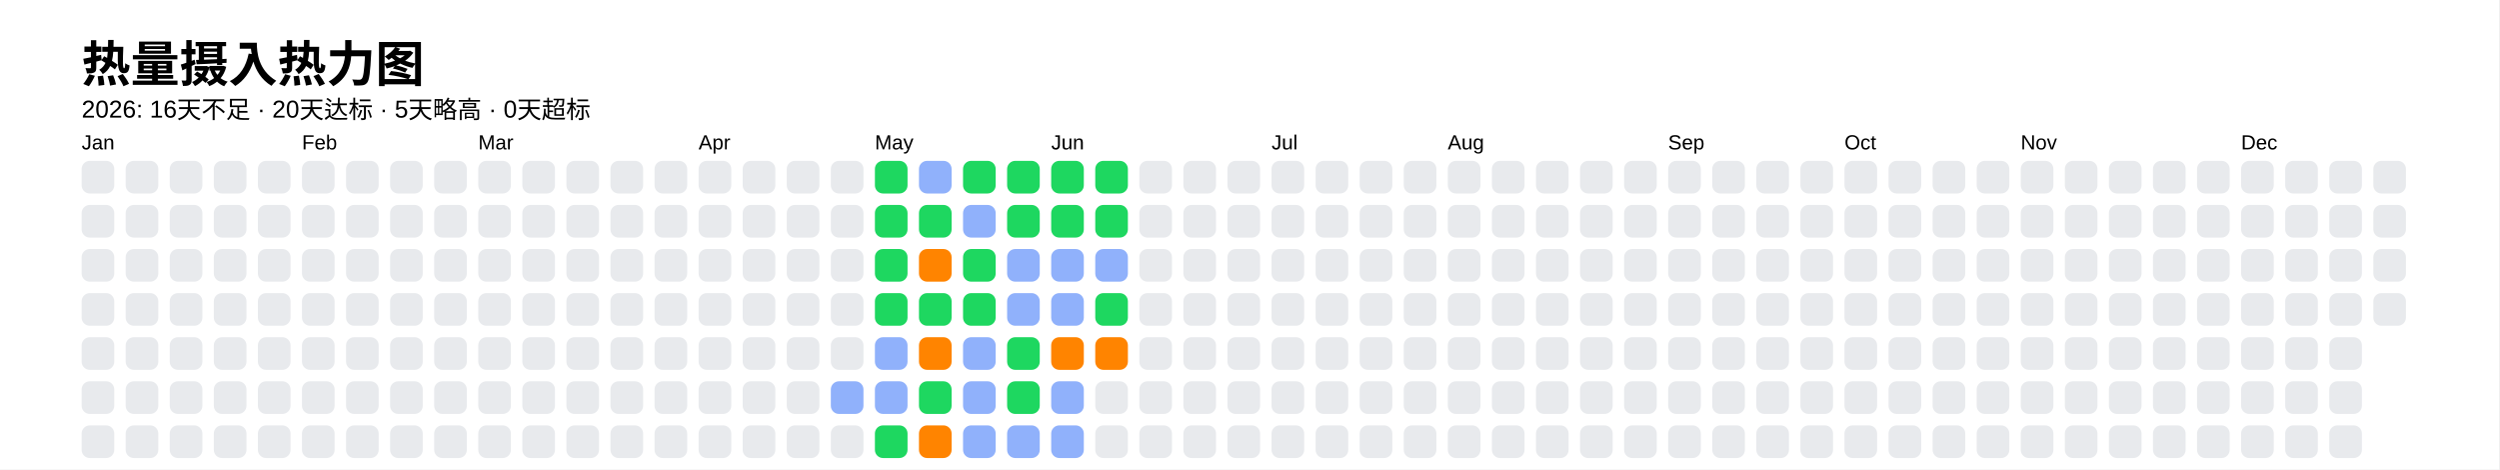
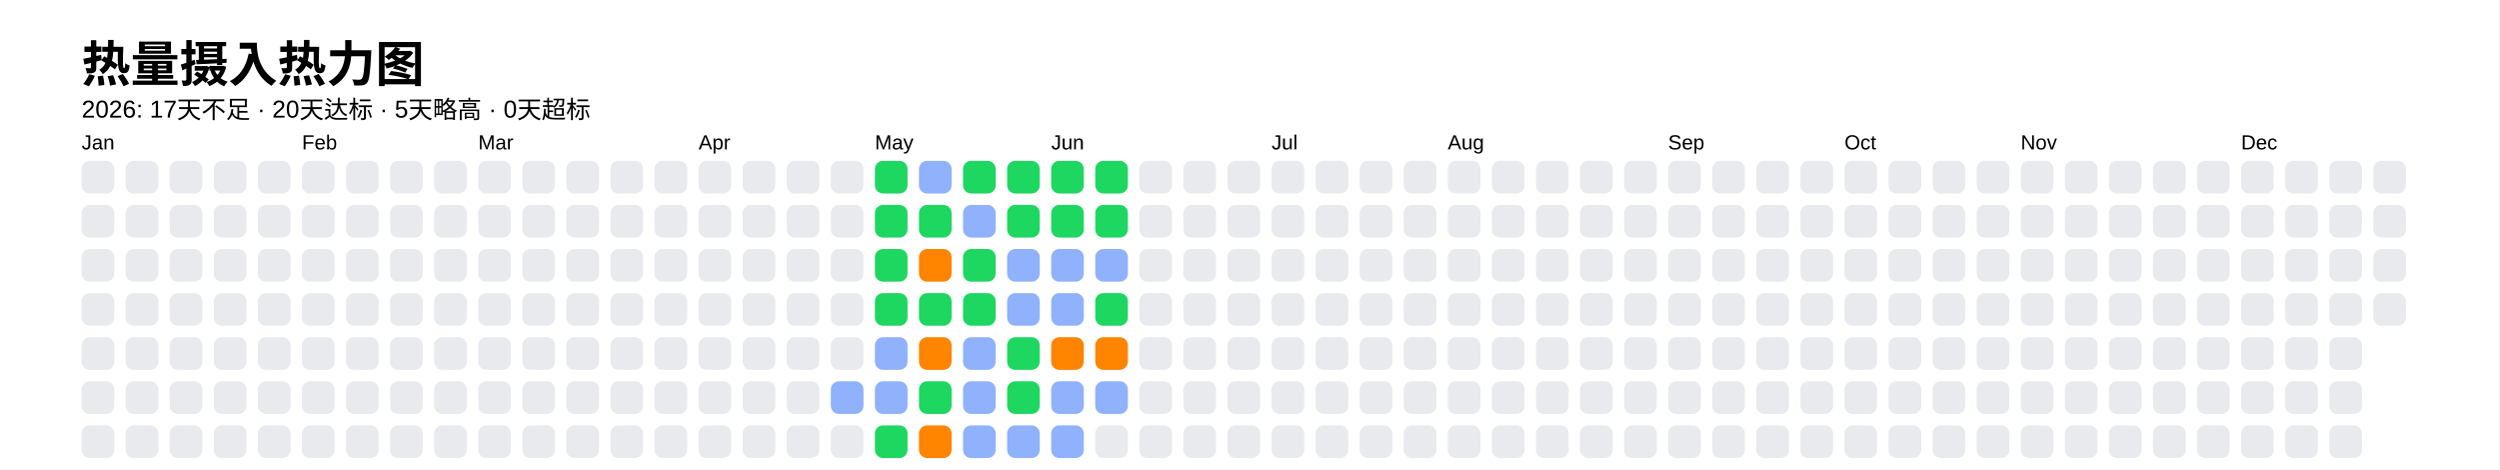
<svg xmlns="http://www.w3.org/2000/svg" style="background-color:white;" baseProfile="full" height="57.5mm" version="1.1" viewBox="0,0,306.2,57.5" width="306.2mm">
  <defs />
  <rect fill="#FFFFFF" height="57.5" width="306.2" x="0" y="0" />
  <text fill="#000000" style="font-size:6px; font-family:Arial; font-weight:bold;" x="10" y="10">热量摄入热力图</text>
-   <text fill="#000000" style="font-size:3px; font-family:Arial;" x="10" y="14.4">2026: 16天不足 · 20天达标 · 5天略高 · 0天超标</text>
+   <text fill="#000000" style="font-size:3px; font-family:Arial;" x="10" y="14.4">2026: 17天不足 · 20天达标 · 5天略高 · 0天超标</text>
  <text fill="#000000" style="font-size:2.5px; font-family:Arial" x="10" y="18.3">Jan</text>
  <rect fill="#E8EAED" height="4" rx="1" ry="1" width="4" x="10" y="19.7" />
  <rect fill="#E8EAED" height="4" rx="1" ry="1" width="4" x="10" y="25.1" />
  <rect fill="#E8EAED" height="4" rx="1" ry="1" width="4" x="10" y="30.5" />
  <rect fill="#E8EAED" height="4" rx="1" ry="1" width="4" x="10" y="35.9" />
  <rect fill="#E8EAED" height="4" rx="1" ry="1" width="4" x="10" y="41.3" />
  <rect fill="#E8EAED" height="4" rx="1" ry="1" width="4" x="10" y="46.7" />
  <rect fill="#E8EAED" height="4" rx="1" ry="1" width="4" x="10" y="52.1" />
  <rect fill="#E8EAED" height="4" rx="1" ry="1" width="4" x="15.4" y="19.7" />
  <rect fill="#E8EAED" height="4" rx="1" ry="1" width="4" x="15.4" y="25.1" />
  <rect fill="#E8EAED" height="4" rx="1" ry="1" width="4" x="15.4" y="30.5" />
  <rect fill="#E8EAED" height="4" rx="1" ry="1" width="4" x="15.4" y="35.9" />
  <rect fill="#E8EAED" height="4" rx="1" ry="1" width="4" x="15.4" y="41.3" />
  <rect fill="#E8EAED" height="4" rx="1" ry="1" width="4" x="15.4" y="46.7" />
  <rect fill="#E8EAED" height="4" rx="1" ry="1" width="4" x="15.4" y="52.1" />
  <rect fill="#E8EAED" height="4" rx="1" ry="1" width="4" x="20.8" y="19.7" />
  <rect fill="#E8EAED" height="4" rx="1" ry="1" width="4" x="20.8" y="25.1" />
  <rect fill="#E8EAED" height="4" rx="1" ry="1" width="4" x="20.8" y="30.5" />
  <rect fill="#E8EAED" height="4" rx="1" ry="1" width="4" x="20.8" y="35.9" />
  <rect fill="#E8EAED" height="4" rx="1" ry="1" width="4" x="20.8" y="41.3" />
  <rect fill="#E8EAED" height="4" rx="1" ry="1" width="4" x="20.8" y="46.7" />
  <rect fill="#E8EAED" height="4" rx="1" ry="1" width="4" x="20.8" y="52.1" />
  <rect fill="#E8EAED" height="4" rx="1" ry="1" width="4" x="26.2" y="19.7" />
  <rect fill="#E8EAED" height="4" rx="1" ry="1" width="4" x="26.2" y="25.1" />
  <rect fill="#E8EAED" height="4" rx="1" ry="1" width="4" x="26.2" y="30.5" />
  <rect fill="#E8EAED" height="4" rx="1" ry="1" width="4" x="26.2" y="35.9" />
  <rect fill="#E8EAED" height="4" rx="1" ry="1" width="4" x="26.2" y="41.3" />
  <rect fill="#E8EAED" height="4" rx="1" ry="1" width="4" x="26.2" y="46.7" />
  <rect fill="#E8EAED" height="4" rx="1" ry="1" width="4" x="26.2" y="52.1" />
  <rect fill="#E8EAED" height="4" rx="1" ry="1" width="4" x="31.6" y="19.7" />
  <rect fill="#E8EAED" height="4" rx="1" ry="1" width="4" x="31.6" y="25.1" />
  <rect fill="#E8EAED" height="4" rx="1" ry="1" width="4" x="31.6" y="30.5" />
  <rect fill="#E8EAED" height="4" rx="1" ry="1" width="4" x="31.6" y="35.9" />
  <rect fill="#E8EAED" height="4" rx="1" ry="1" width="4" x="31.6" y="41.3" />
  <rect fill="#E8EAED" height="4" rx="1" ry="1" width="4" x="31.6" y="46.7" />
  <rect fill="#E8EAED" height="4" rx="1" ry="1" width="4" x="31.6" y="52.1" />
  <text fill="#000000" style="font-size:2.5px; font-family:Arial" x="37.0" y="18.3">Feb</text>
  <rect fill="#E8EAED" height="4" rx="1" ry="1" width="4" x="37.0" y="19.7" />
  <rect fill="#E8EAED" height="4" rx="1" ry="1" width="4" x="37.0" y="25.1" />
  <rect fill="#E8EAED" height="4" rx="1" ry="1" width="4" x="37.0" y="30.5" />
  <rect fill="#E8EAED" height="4" rx="1" ry="1" width="4" x="37.0" y="35.9" />
  <rect fill="#E8EAED" height="4" rx="1" ry="1" width="4" x="37.0" y="41.3" />
  <rect fill="#E8EAED" height="4" rx="1" ry="1" width="4" x="37.0" y="46.7" />
  <rect fill="#E8EAED" height="4" rx="1" ry="1" width="4" x="37.0" y="52.1" />
  <rect fill="#E8EAED" height="4" rx="1" ry="1" width="4" x="42.4" y="19.7" />
  <rect fill="#E8EAED" height="4" rx="1" ry="1" width="4" x="42.4" y="25.1" />
  <rect fill="#E8EAED" height="4" rx="1" ry="1" width="4" x="42.4" y="30.5" />
  <rect fill="#E8EAED" height="4" rx="1" ry="1" width="4" x="42.4" y="35.9" />
  <rect fill="#E8EAED" height="4" rx="1" ry="1" width="4" x="42.4" y="41.3" />
  <rect fill="#E8EAED" height="4" rx="1" ry="1" width="4" x="42.4" y="46.7" />
  <rect fill="#E8EAED" height="4" rx="1" ry="1" width="4" x="42.4" y="52.1" />
  <rect fill="#E8EAED" height="4" rx="1" ry="1" width="4" x="47.8" y="19.7" />
  <rect fill="#E8EAED" height="4" rx="1" ry="1" width="4" x="47.8" y="25.1" />
  <rect fill="#E8EAED" height="4" rx="1" ry="1" width="4" x="47.8" y="30.5" />
  <rect fill="#E8EAED" height="4" rx="1" ry="1" width="4" x="47.8" y="35.9" />
  <rect fill="#E8EAED" height="4" rx="1" ry="1" width="4" x="47.8" y="41.3" />
  <rect fill="#E8EAED" height="4" rx="1" ry="1" width="4" x="47.8" y="46.7" />
  <rect fill="#E8EAED" height="4" rx="1" ry="1" width="4" x="47.8" y="52.1" />
  <rect fill="#E8EAED" height="4" rx="1" ry="1" width="4" x="53.2" y="19.7" />
  <rect fill="#E8EAED" height="4" rx="1" ry="1" width="4" x="53.2" y="25.1" />
  <rect fill="#E8EAED" height="4" rx="1" ry="1" width="4" x="53.2" y="30.5" />
  <rect fill="#E8EAED" height="4" rx="1" ry="1" width="4" x="53.2" y="35.9" />
  <rect fill="#E8EAED" height="4" rx="1" ry="1" width="4" x="53.2" y="41.3" />
  <rect fill="#E8EAED" height="4" rx="1" ry="1" width="4" x="53.2" y="46.7" />
  <rect fill="#E8EAED" height="4" rx="1" ry="1" width="4" x="53.2" y="52.1" />
  <text fill="#000000" style="font-size:2.5px; font-family:Arial" x="58.6" y="18.3">Mar</text>
  <rect fill="#E8EAED" height="4" rx="1" ry="1" width="4" x="58.6" y="19.7" />
  <rect fill="#E8EAED" height="4" rx="1" ry="1" width="4" x="58.6" y="25.1" />
  <rect fill="#E8EAED" height="4" rx="1" ry="1" width="4" x="58.6" y="30.5" />
  <rect fill="#E8EAED" height="4" rx="1" ry="1" width="4" x="58.6" y="35.9" />
  <rect fill="#E8EAED" height="4" rx="1" ry="1" width="4" x="58.6" y="41.3" />
  <rect fill="#E8EAED" height="4" rx="1" ry="1" width="4" x="58.6" y="46.7" />
  <rect fill="#E8EAED" height="4" rx="1" ry="1" width="4" x="58.6" y="52.1" />
  <rect fill="#E8EAED" height="4" rx="1" ry="1" width="4" x="64" y="19.7" />
  <rect fill="#E8EAED" height="4" rx="1" ry="1" width="4" x="64" y="25.1" />
  <rect fill="#E8EAED" height="4" rx="1" ry="1" width="4" x="64" y="30.5" />
  <rect fill="#E8EAED" height="4" rx="1" ry="1" width="4" x="64" y="35.9" />
  <rect fill="#E8EAED" height="4" rx="1" ry="1" width="4" x="64" y="41.3" />
  <rect fill="#E8EAED" height="4" rx="1" ry="1" width="4" x="64" y="46.7" />
  <rect fill="#E8EAED" height="4" rx="1" ry="1" width="4" x="64" y="52.1" />
  <rect fill="#E8EAED" height="4" rx="1" ry="1" width="4" x="69.4" y="19.7" />
  <rect fill="#E8EAED" height="4" rx="1" ry="1" width="4" x="69.4" y="25.1" />
  <rect fill="#E8EAED" height="4" rx="1" ry="1" width="4" x="69.4" y="30.5" />
  <rect fill="#E8EAED" height="4" rx="1" ry="1" width="4" x="69.4" y="35.9" />
  <rect fill="#E8EAED" height="4" rx="1" ry="1" width="4" x="69.4" y="41.3" />
  <rect fill="#E8EAED" height="4" rx="1" ry="1" width="4" x="69.4" y="46.7" />
  <rect fill="#E8EAED" height="4" rx="1" ry="1" width="4" x="69.4" y="52.1" />
  <rect fill="#E8EAED" height="4" rx="1" ry="1" width="4" x="74.8" y="19.7" />
  <rect fill="#E8EAED" height="4" rx="1" ry="1" width="4" x="74.8" y="25.1" />
  <rect fill="#E8EAED" height="4" rx="1" ry="1" width="4" x="74.8" y="30.5" />
  <rect fill="#E8EAED" height="4" rx="1" ry="1" width="4" x="74.8" y="35.9" />
  <rect fill="#E8EAED" height="4" rx="1" ry="1" width="4" x="74.8" y="41.3" />
  <rect fill="#E8EAED" height="4" rx="1" ry="1" width="4" x="74.8" y="46.7" />
  <rect fill="#E8EAED" height="4" rx="1" ry="1" width="4" x="74.8" y="52.1" />
  <rect fill="#E8EAED" height="4" rx="1" ry="1" width="4" x="80.2" y="19.7" />
  <rect fill="#E8EAED" height="4" rx="1" ry="1" width="4" x="80.2" y="25.1" />
  <rect fill="#E8EAED" height="4" rx="1" ry="1" width="4" x="80.2" y="30.5" />
  <rect fill="#E8EAED" height="4" rx="1" ry="1" width="4" x="80.2" y="35.9" />
  <rect fill="#E8EAED" height="4" rx="1" ry="1" width="4" x="80.2" y="41.3" />
  <rect fill="#E8EAED" height="4" rx="1" ry="1" width="4" x="80.2" y="46.7" />
  <rect fill="#E8EAED" height="4" rx="1" ry="1" width="4" x="80.2" y="52.1" />
  <text fill="#000000" style="font-size:2.5px; font-family:Arial" x="85.6" y="18.3">Apr</text>
  <rect fill="#E8EAED" height="4" rx="1" ry="1" width="4" x="85.6" y="19.7" />
  <rect fill="#E8EAED" height="4" rx="1" ry="1" width="4" x="85.6" y="25.1" />
  <rect fill="#E8EAED" height="4" rx="1" ry="1" width="4" x="85.6" y="30.5" />
  <rect fill="#E8EAED" height="4" rx="1" ry="1" width="4" x="85.6" y="35.9" />
  <rect fill="#E8EAED" height="4" rx="1" ry="1" width="4" x="85.6" y="41.3" />
  <rect fill="#E8EAED" height="4" rx="1" ry="1" width="4" x="85.6" y="46.7" />
  <rect fill="#E8EAED" height="4" rx="1" ry="1" width="4" x="85.6" y="52.1" />
  <rect fill="#E8EAED" height="4" rx="1" ry="1" width="4" x="91" y="19.7" />
  <rect fill="#E8EAED" height="4" rx="1" ry="1" width="4" x="91" y="25.1" />
  <rect fill="#E8EAED" height="4" rx="1" ry="1" width="4" x="91" y="30.5" />
  <rect fill="#E8EAED" height="4" rx="1" ry="1" width="4" x="91" y="35.9" />
  <rect fill="#E8EAED" height="4" rx="1" ry="1" width="4" x="91" y="41.3" />
  <rect fill="#E8EAED" height="4" rx="1" ry="1" width="4" x="91" y="46.7" />
  <rect fill="#E8EAED" height="4" rx="1" ry="1" width="4" x="91" y="52.1" />
  <rect fill="#E8EAED" height="4" rx="1" ry="1" width="4" x="96.4" y="19.7" />
  <rect fill="#E8EAED" height="4" rx="1" ry="1" width="4" x="96.4" y="25.1" />
  <rect fill="#E8EAED" height="4" rx="1" ry="1" width="4" x="96.4" y="30.5" />
  <rect fill="#E8EAED" height="4" rx="1" ry="1" width="4" x="96.4" y="35.9" />
  <rect fill="#E8EAED" height="4" rx="1" ry="1" width="4" x="96.4" y="41.3" />
  <rect fill="#E8EAED" height="4" rx="1" ry="1" width="4" x="96.4" y="46.7" />
  <rect fill="#E8EAED" height="4" rx="1" ry="1" width="4" x="96.4" y="52.1" />
  <rect fill="#E8EAED" height="4" rx="1" ry="1" width="4" x="101.8" y="19.7" />
  <rect fill="#E8EAED" height="4" rx="1" ry="1" width="4" x="101.8" y="25.1" />
  <rect fill="#E8EAED" height="4" rx="1" ry="1" width="4" x="101.8" y="30.5" />
  <rect fill="#E8EAED" height="4" rx="1" ry="1" width="4" x="101.8" y="35.9" />
  <rect fill="#E8EAED" height="4" rx="1" ry="1" width="4" x="101.8" y="41.3" />
  <rect fill="#90b1fb" height="4" rx="1" ry="1" width="4" x="101.8" y="46.7" />
  <rect fill="#E8EAED" height="4" rx="1" ry="1" width="4" x="101.8" y="52.1" />
  <text fill="#000000" style="font-size:2.5px; font-family:Arial" x="107.2" y="18.3">May</text>
  <rect fill="#1ed760" height="4" rx="1" ry="1" width="4" x="107.2" y="19.7" />
  <rect fill="#1ed760" height="4" rx="1" ry="1" width="4" x="107.2" y="25.1" />
  <rect fill="#1ed760" height="4" rx="1" ry="1" width="4" x="107.2" y="30.5" />
  <rect fill="#1ed760" height="4" rx="1" ry="1" width="4" x="107.2" y="35.9" />
  <rect fill="#90b1fb" height="4" rx="1" ry="1" width="4" x="107.2" y="41.3" />
  <rect fill="#90b1fb" height="4" rx="1" ry="1" width="4" x="107.2" y="46.7" />
  <rect fill="#1ed760" height="4" rx="1" ry="1" width="4" x="107.2" y="52.1" />
  <rect fill="#90b1fb" height="4" rx="1" ry="1" width="4" x="112.6" y="19.7" />
  <rect fill="#1ed760" height="4" rx="1" ry="1" width="4" x="112.6" y="25.1" />
  <rect fill="#ff8400" height="4" rx="1" ry="1" width="4" x="112.6" y="30.5" />
  <rect fill="#1ed760" height="4" rx="1" ry="1" width="4" x="112.6" y="35.9" />
  <rect fill="#ff8400" height="4" rx="1" ry="1" width="4" x="112.6" y="41.3" />
  <rect fill="#1ed760" height="4" rx="1" ry="1" width="4" x="112.6" y="46.7" />
  <rect fill="#ff8400" height="4" rx="1" ry="1" width="4" x="112.6" y="52.1" />
  <rect fill="#1ed760" height="4" rx="1" ry="1" width="4" x="118" y="19.7" />
  <rect fill="#90b1fb" height="4" rx="1" ry="1" width="4" x="118" y="25.1" />
  <rect fill="#1ed760" height="4" rx="1" ry="1" width="4" x="118" y="30.5" />
  <rect fill="#1ed760" height="4" rx="1" ry="1" width="4" x="118" y="35.9" />
  <rect fill="#90b1fb" height="4" rx="1" ry="1" width="4" x="118" y="41.3" />
  <rect fill="#90b1fb" height="4" rx="1" ry="1" width="4" x="118" y="46.7" />
  <rect fill="#90b1fb" height="4" rx="1" ry="1" width="4" x="118" y="52.1" />
  <rect fill="#1ed760" height="4" rx="1" ry="1" width="4" x="123.4" y="19.7" />
  <rect fill="#1ed760" height="4" rx="1" ry="1" width="4" x="123.4" y="25.1" />
  <rect fill="#90b1fb" height="4" rx="1" ry="1" width="4" x="123.4" y="30.5" />
  <rect fill="#90b1fb" height="4" rx="1" ry="1" width="4" x="123.4" y="35.9" />
  <rect fill="#1ed760" height="4" rx="1" ry="1" width="4" x="123.4" y="41.3" />
  <rect fill="#1ed760" height="4" rx="1" ry="1" width="4" x="123.4" y="46.7" />
  <rect fill="#90b1fb" height="4" rx="1" ry="1" width="4" x="123.4" y="52.1" />
  <text fill="#000000" style="font-size:2.5px; font-family:Arial" x="128.8" y="18.3">Jun</text>
  <rect fill="#1ed760" height="4" rx="1" ry="1" width="4" x="128.8" y="19.7" />
  <rect fill="#1ed760" height="4" rx="1" ry="1" width="4" x="128.8" y="25.1" />
  <rect fill="#90b1fb" height="4" rx="1" ry="1" width="4" x="128.8" y="30.5" />
  <rect fill="#90b1fb" height="4" rx="1" ry="1" width="4" x="128.8" y="35.9" />
  <rect fill="#ff8400" height="4" rx="1" ry="1" width="4" x="128.8" y="41.3" />
  <rect fill="#90b1fb" height="4" rx="1" ry="1" width="4" x="128.8" y="46.7" />
  <rect fill="#90b1fb" height="4" rx="1" ry="1" width="4" x="128.8" y="52.1" />
  <rect fill="#1ed760" height="4" rx="1" ry="1" width="4" x="134.2" y="19.7" />
  <rect fill="#1ed760" height="4" rx="1" ry="1" width="4" x="134.2" y="25.1" />
  <rect fill="#90b1fb" height="4" rx="1" ry="1" width="4" x="134.2" y="30.5" />
  <rect fill="#1ed760" height="4" rx="1" ry="1" width="4" x="134.2" y="35.9" />
  <rect fill="#ff8400" height="4" rx="1" ry="1" width="4" x="134.2" y="41.3" />
-   <rect fill="#E8EAED" height="4" rx="1" ry="1" width="4" x="134.2" y="46.7" />
+   <rect fill="#90b1fb" height="4" rx="1" ry="1" width="4" x="134.2" y="46.7" />
  <rect fill="#E8EAED" height="4" rx="1" ry="1" width="4" x="134.2" y="52.1" />
  <rect fill="#E8EAED" height="4" rx="1" ry="1" width="4" x="139.6" y="19.7" />
  <rect fill="#E8EAED" height="4" rx="1" ry="1" width="4" x="139.6" y="25.1" />
  <rect fill="#E8EAED" height="4" rx="1" ry="1" width="4" x="139.6" y="30.5" />
  <rect fill="#E8EAED" height="4" rx="1" ry="1" width="4" x="139.6" y="35.9" />
  <rect fill="#E8EAED" height="4" rx="1" ry="1" width="4" x="139.6" y="41.3" />
  <rect fill="#E8EAED" height="4" rx="1" ry="1" width="4" x="139.6" y="46.7" />
  <rect fill="#E8EAED" height="4" rx="1" ry="1" width="4" x="139.6" y="52.1" />
  <rect fill="#E8EAED" height="4" rx="1" ry="1" width="4" x="145" y="19.7" />
  <rect fill="#E8EAED" height="4" rx="1" ry="1" width="4" x="145" y="25.1" />
  <rect fill="#E8EAED" height="4" rx="1" ry="1" width="4" x="145" y="30.5" />
  <rect fill="#E8EAED" height="4" rx="1" ry="1" width="4" x="145" y="35.9" />
  <rect fill="#E8EAED" height="4" rx="1" ry="1" width="4" x="145" y="41.3" />
  <rect fill="#E8EAED" height="4" rx="1" ry="1" width="4" x="145" y="46.7" />
  <rect fill="#E8EAED" height="4" rx="1" ry="1" width="4" x="145" y="52.1" />
  <rect fill="#E8EAED" height="4" rx="1" ry="1" width="4" x="150.4" y="19.7" />
  <rect fill="#E8EAED" height="4" rx="1" ry="1" width="4" x="150.4" y="25.1" />
  <rect fill="#E8EAED" height="4" rx="1" ry="1" width="4" x="150.4" y="30.5" />
  <rect fill="#E8EAED" height="4" rx="1" ry="1" width="4" x="150.4" y="35.9" />
  <rect fill="#E8EAED" height="4" rx="1" ry="1" width="4" x="150.4" y="41.3" />
  <rect fill="#E8EAED" height="4" rx="1" ry="1" width="4" x="150.4" y="46.7" />
  <rect fill="#E8EAED" height="4" rx="1" ry="1" width="4" x="150.4" y="52.1" />
  <text fill="#000000" style="font-size:2.5px; font-family:Arial" x="155.8" y="18.3">Jul</text>
  <rect fill="#E8EAED" height="4" rx="1" ry="1" width="4" x="155.8" y="19.7" />
  <rect fill="#E8EAED" height="4" rx="1" ry="1" width="4" x="155.8" y="25.1" />
  <rect fill="#E8EAED" height="4" rx="1" ry="1" width="4" x="155.8" y="30.5" />
  <rect fill="#E8EAED" height="4" rx="1" ry="1" width="4" x="155.8" y="35.9" />
  <rect fill="#E8EAED" height="4" rx="1" ry="1" width="4" x="155.8" y="41.3" />
  <rect fill="#E8EAED" height="4" rx="1" ry="1" width="4" x="155.8" y="46.7" />
  <rect fill="#E8EAED" height="4" rx="1" ry="1" width="4" x="155.8" y="52.1" />
  <rect fill="#E8EAED" height="4" rx="1" ry="1" width="4" x="161.2" y="19.7" />
  <rect fill="#E8EAED" height="4" rx="1" ry="1" width="4" x="161.2" y="25.1" />
  <rect fill="#E8EAED" height="4" rx="1" ry="1" width="4" x="161.2" y="30.5" />
  <rect fill="#E8EAED" height="4" rx="1" ry="1" width="4" x="161.2" y="35.9" />
  <rect fill="#E8EAED" height="4" rx="1" ry="1" width="4" x="161.2" y="41.3" />
  <rect fill="#E8EAED" height="4" rx="1" ry="1" width="4" x="161.2" y="46.7" />
  <rect fill="#E8EAED" height="4" rx="1" ry="1" width="4" x="161.2" y="52.1" />
  <rect fill="#E8EAED" height="4" rx="1" ry="1" width="4" x="166.6" y="19.7" />
  <rect fill="#E8EAED" height="4" rx="1" ry="1" width="4" x="166.6" y="25.1" />
  <rect fill="#E8EAED" height="4" rx="1" ry="1" width="4" x="166.6" y="30.5" />
  <rect fill="#E8EAED" height="4" rx="1" ry="1" width="4" x="166.6" y="35.9" />
  <rect fill="#E8EAED" height="4" rx="1" ry="1" width="4" x="166.6" y="41.3" />
  <rect fill="#E8EAED" height="4" rx="1" ry="1" width="4" x="166.6" y="46.7" />
  <rect fill="#E8EAED" height="4" rx="1" ry="1" width="4" x="166.6" y="52.1" />
  <rect fill="#E8EAED" height="4" rx="1" ry="1" width="4" x="172" y="19.7" />
  <rect fill="#E8EAED" height="4" rx="1" ry="1" width="4" x="172" y="25.1" />
  <rect fill="#E8EAED" height="4" rx="1" ry="1" width="4" x="172" y="30.5" />
  <rect fill="#E8EAED" height="4" rx="1" ry="1" width="4" x="172" y="35.9" />
  <rect fill="#E8EAED" height="4" rx="1" ry="1" width="4" x="172" y="41.3" />
  <rect fill="#E8EAED" height="4" rx="1" ry="1" width="4" x="172" y="46.7" />
  <rect fill="#E8EAED" height="4" rx="1" ry="1" width="4" x="172" y="52.1" />
  <text fill="#000000" style="font-size:2.5px; font-family:Arial" x="177.4" y="18.3">Aug</text>
  <rect fill="#E8EAED" height="4" rx="1" ry="1" width="4" x="177.4" y="19.7" />
  <rect fill="#E8EAED" height="4" rx="1" ry="1" width="4" x="177.4" y="25.1" />
  <rect fill="#E8EAED" height="4" rx="1" ry="1" width="4" x="177.4" y="30.5" />
  <rect fill="#E8EAED" height="4" rx="1" ry="1" width="4" x="177.4" y="35.9" />
  <rect fill="#E8EAED" height="4" rx="1" ry="1" width="4" x="177.4" y="41.3" />
  <rect fill="#E8EAED" height="4" rx="1" ry="1" width="4" x="177.4" y="46.7" />
  <rect fill="#E8EAED" height="4" rx="1" ry="1" width="4" x="177.4" y="52.1" />
  <rect fill="#E8EAED" height="4" rx="1" ry="1" width="4" x="182.8" y="19.7" />
  <rect fill="#E8EAED" height="4" rx="1" ry="1" width="4" x="182.8" y="25.1" />
  <rect fill="#E8EAED" height="4" rx="1" ry="1" width="4" x="182.8" y="30.5" />
  <rect fill="#E8EAED" height="4" rx="1" ry="1" width="4" x="182.8" y="35.9" />
  <rect fill="#E8EAED" height="4" rx="1" ry="1" width="4" x="182.8" y="41.3" />
  <rect fill="#E8EAED" height="4" rx="1" ry="1" width="4" x="182.8" y="46.7" />
  <rect fill="#E8EAED" height="4" rx="1" ry="1" width="4" x="182.8" y="52.1" />
  <rect fill="#E8EAED" height="4" rx="1" ry="1" width="4" x="188.2" y="19.7" />
  <rect fill="#E8EAED" height="4" rx="1" ry="1" width="4" x="188.2" y="25.1" />
  <rect fill="#E8EAED" height="4" rx="1" ry="1" width="4" x="188.2" y="30.5" />
  <rect fill="#E8EAED" height="4" rx="1" ry="1" width="4" x="188.2" y="35.9" />
  <rect fill="#E8EAED" height="4" rx="1" ry="1" width="4" x="188.2" y="41.3" />
  <rect fill="#E8EAED" height="4" rx="1" ry="1" width="4" x="188.2" y="46.7" />
  <rect fill="#E8EAED" height="4" rx="1" ry="1" width="4" x="188.2" y="52.1" />
  <rect fill="#E8EAED" height="4" rx="1" ry="1" width="4" x="193.6" y="19.7" />
  <rect fill="#E8EAED" height="4" rx="1" ry="1" width="4" x="193.6" y="25.1" />
  <rect fill="#E8EAED" height="4" rx="1" ry="1" width="4" x="193.6" y="30.5" />
  <rect fill="#E8EAED" height="4" rx="1" ry="1" width="4" x="193.6" y="35.9" />
  <rect fill="#E8EAED" height="4" rx="1" ry="1" width="4" x="193.6" y="41.3" />
  <rect fill="#E8EAED" height="4" rx="1" ry="1" width="4" x="193.6" y="46.7" />
  <rect fill="#E8EAED" height="4" rx="1" ry="1" width="4" x="193.6" y="52.1" />
  <rect fill="#E8EAED" height="4" rx="1" ry="1" width="4" x="199" y="19.7" />
  <rect fill="#E8EAED" height="4" rx="1" ry="1" width="4" x="199" y="25.1" />
  <rect fill="#E8EAED" height="4" rx="1" ry="1" width="4" x="199" y="30.5" />
  <rect fill="#E8EAED" height="4" rx="1" ry="1" width="4" x="199" y="35.9" />
  <rect fill="#E8EAED" height="4" rx="1" ry="1" width="4" x="199" y="41.3" />
  <rect fill="#E8EAED" height="4" rx="1" ry="1" width="4" x="199" y="46.7" />
  <rect fill="#E8EAED" height="4" rx="1" ry="1" width="4" x="199" y="52.1" />
  <text fill="#000000" style="font-size:2.5px; font-family:Arial" x="204.4" y="18.3">Sep</text>
  <rect fill="#E8EAED" height="4" rx="1" ry="1" width="4" x="204.4" y="19.7" />
  <rect fill="#E8EAED" height="4" rx="1" ry="1" width="4" x="204.4" y="25.1" />
  <rect fill="#E8EAED" height="4" rx="1" ry="1" width="4" x="204.4" y="30.5" />
  <rect fill="#E8EAED" height="4" rx="1" ry="1" width="4" x="204.4" y="35.9" />
  <rect fill="#E8EAED" height="4" rx="1" ry="1" width="4" x="204.4" y="41.3" />
  <rect fill="#E8EAED" height="4" rx="1" ry="1" width="4" x="204.4" y="46.7" />
  <rect fill="#E8EAED" height="4" rx="1" ry="1" width="4" x="204.4" y="52.1" />
  <rect fill="#E8EAED" height="4" rx="1" ry="1" width="4" x="209.8" y="19.7" />
  <rect fill="#E8EAED" height="4" rx="1" ry="1" width="4" x="209.8" y="25.1" />
  <rect fill="#E8EAED" height="4" rx="1" ry="1" width="4" x="209.8" y="30.5" />
  <rect fill="#E8EAED" height="4" rx="1" ry="1" width="4" x="209.8" y="35.9" />
  <rect fill="#E8EAED" height="4" rx="1" ry="1" width="4" x="209.8" y="41.3" />
  <rect fill="#E8EAED" height="4" rx="1" ry="1" width="4" x="209.8" y="46.7" />
  <rect fill="#E8EAED" height="4" rx="1" ry="1" width="4" x="209.8" y="52.1" />
  <rect fill="#E8EAED" height="4" rx="1" ry="1" width="4" x="215.2" y="19.7" />
  <rect fill="#E8EAED" height="4" rx="1" ry="1" width="4" x="215.2" y="25.1" />
  <rect fill="#E8EAED" height="4" rx="1" ry="1" width="4" x="215.2" y="30.5" />
  <rect fill="#E8EAED" height="4" rx="1" ry="1" width="4" x="215.2" y="35.9" />
  <rect fill="#E8EAED" height="4" rx="1" ry="1" width="4" x="215.2" y="41.3" />
  <rect fill="#E8EAED" height="4" rx="1" ry="1" width="4" x="215.2" y="46.7" />
  <rect fill="#E8EAED" height="4" rx="1" ry="1" width="4" x="215.2" y="52.1" />
  <rect fill="#E8EAED" height="4" rx="1" ry="1" width="4" x="220.6" y="19.7" />
  <rect fill="#E8EAED" height="4" rx="1" ry="1" width="4" x="220.6" y="25.1" />
  <rect fill="#E8EAED" height="4" rx="1" ry="1" width="4" x="220.6" y="30.5" />
  <rect fill="#E8EAED" height="4" rx="1" ry="1" width="4" x="220.6" y="35.9" />
  <rect fill="#E8EAED" height="4" rx="1" ry="1" width="4" x="220.6" y="41.3" />
  <rect fill="#E8EAED" height="4" rx="1" ry="1" width="4" x="220.6" y="46.7" />
  <rect fill="#E8EAED" height="4" rx="1" ry="1" width="4" x="220.6" y="52.1" />
  <text fill="#000000" style="font-size:2.5px; font-family:Arial" x="226" y="18.3">Oct</text>
  <rect fill="#E8EAED" height="4" rx="1" ry="1" width="4" x="226" y="19.7" />
  <rect fill="#E8EAED" height="4" rx="1" ry="1" width="4" x="226" y="25.1" />
  <rect fill="#E8EAED" height="4" rx="1" ry="1" width="4" x="226" y="30.5" />
  <rect fill="#E8EAED" height="4" rx="1" ry="1" width="4" x="226" y="35.9" />
  <rect fill="#E8EAED" height="4" rx="1" ry="1" width="4" x="226" y="41.3" />
  <rect fill="#E8EAED" height="4" rx="1" ry="1" width="4" x="226" y="46.7" />
  <rect fill="#E8EAED" height="4" rx="1" ry="1" width="4" x="226" y="52.1" />
  <rect fill="#E8EAED" height="4" rx="1" ry="1" width="4" x="231.4" y="19.7" />
  <rect fill="#E8EAED" height="4" rx="1" ry="1" width="4" x="231.4" y="25.1" />
  <rect fill="#E8EAED" height="4" rx="1" ry="1" width="4" x="231.4" y="30.5" />
  <rect fill="#E8EAED" height="4" rx="1" ry="1" width="4" x="231.4" y="35.9" />
  <rect fill="#E8EAED" height="4" rx="1" ry="1" width="4" x="231.4" y="41.3" />
  <rect fill="#E8EAED" height="4" rx="1" ry="1" width="4" x="231.4" y="46.7" />
  <rect fill="#E8EAED" height="4" rx="1" ry="1" width="4" x="231.4" y="52.1" />
  <rect fill="#E8EAED" height="4" rx="1" ry="1" width="4" x="236.8" y="19.7" />
  <rect fill="#E8EAED" height="4" rx="1" ry="1" width="4" x="236.8" y="25.1" />
  <rect fill="#E8EAED" height="4" rx="1" ry="1" width="4" x="236.8" y="30.5" />
  <rect fill="#E8EAED" height="4" rx="1" ry="1" width="4" x="236.8" y="35.9" />
  <rect fill="#E8EAED" height="4" rx="1" ry="1" width="4" x="236.8" y="41.3" />
  <rect fill="#E8EAED" height="4" rx="1" ry="1" width="4" x="236.8" y="46.7" />
  <rect fill="#E8EAED" height="4" rx="1" ry="1" width="4" x="236.8" y="52.1" />
  <rect fill="#E8EAED" height="4" rx="1" ry="1" width="4" x="242.2" y="19.7" />
  <rect fill="#E8EAED" height="4" rx="1" ry="1" width="4" x="242.2" y="25.1" />
  <rect fill="#E8EAED" height="4" rx="1" ry="1" width="4" x="242.2" y="30.5" />
  <rect fill="#E8EAED" height="4" rx="1" ry="1" width="4" x="242.2" y="35.9" />
  <rect fill="#E8EAED" height="4" rx="1" ry="1" width="4" x="242.2" y="41.3" />
  <rect fill="#E8EAED" height="4" rx="1" ry="1" width="4" x="242.2" y="46.7" />
  <rect fill="#E8EAED" height="4" rx="1" ry="1" width="4" x="242.2" y="52.1" />
  <text fill="#000000" style="font-size:2.5px; font-family:Arial" x="247.6" y="18.3">Nov</text>
  <rect fill="#E8EAED" height="4" rx="1" ry="1" width="4" x="247.6" y="19.7" />
  <rect fill="#E8EAED" height="4" rx="1" ry="1" width="4" x="247.6" y="25.1" />
  <rect fill="#E8EAED" height="4" rx="1" ry="1" width="4" x="247.6" y="30.5" />
  <rect fill="#E8EAED" height="4" rx="1" ry="1" width="4" x="247.6" y="35.9" />
  <rect fill="#E8EAED" height="4" rx="1" ry="1" width="4" x="247.6" y="41.3" />
  <rect fill="#E8EAED" height="4" rx="1" ry="1" width="4" x="247.6" y="46.7" />
  <rect fill="#E8EAED" height="4" rx="1" ry="1" width="4" x="247.6" y="52.1" />
  <rect fill="#E8EAED" height="4" rx="1" ry="1" width="4" x="253" y="19.7" />
  <rect fill="#E8EAED" height="4" rx="1" ry="1" width="4" x="253" y="25.1" />
  <rect fill="#E8EAED" height="4" rx="1" ry="1" width="4" x="253" y="30.5" />
  <rect fill="#E8EAED" height="4" rx="1" ry="1" width="4" x="253" y="35.9" />
  <rect fill="#E8EAED" height="4" rx="1" ry="1" width="4" x="253" y="41.3" />
  <rect fill="#E8EAED" height="4" rx="1" ry="1" width="4" x="253" y="46.7" />
  <rect fill="#E8EAED" height="4" rx="1" ry="1" width="4" x="253" y="52.1" />
  <rect fill="#E8EAED" height="4" rx="1" ry="1" width="4" x="258.4" y="19.7" />
  <rect fill="#E8EAED" height="4" rx="1" ry="1" width="4" x="258.4" y="25.1" />
  <rect fill="#E8EAED" height="4" rx="1" ry="1" width="4" x="258.4" y="30.5" />
  <rect fill="#E8EAED" height="4" rx="1" ry="1" width="4" x="258.4" y="35.9" />
  <rect fill="#E8EAED" height="4" rx="1" ry="1" width="4" x="258.4" y="41.3" />
  <rect fill="#E8EAED" height="4" rx="1" ry="1" width="4" x="258.4" y="46.7" />
  <rect fill="#E8EAED" height="4" rx="1" ry="1" width="4" x="258.4" y="52.1" />
  <rect fill="#E8EAED" height="4" rx="1" ry="1" width="4" x="263.8" y="19.7" />
  <rect fill="#E8EAED" height="4" rx="1" ry="1" width="4" x="263.8" y="25.1" />
  <rect fill="#E8EAED" height="4" rx="1" ry="1" width="4" x="263.8" y="30.5" />
  <rect fill="#E8EAED" height="4" rx="1" ry="1" width="4" x="263.8" y="35.9" />
  <rect fill="#E8EAED" height="4" rx="1" ry="1" width="4" x="263.8" y="41.3" />
  <rect fill="#E8EAED" height="4" rx="1" ry="1" width="4" x="263.8" y="46.7" />
  <rect fill="#E8EAED" height="4" rx="1" ry="1" width="4" x="263.8" y="52.1" />
  <rect fill="#E8EAED" height="4" rx="1" ry="1" width="4" x="269.2" y="19.7" />
  <rect fill="#E8EAED" height="4" rx="1" ry="1" width="4" x="269.2" y="25.1" />
  <rect fill="#E8EAED" height="4" rx="1" ry="1" width="4" x="269.2" y="30.5" />
  <rect fill="#E8EAED" height="4" rx="1" ry="1" width="4" x="269.2" y="35.9" />
  <rect fill="#E8EAED" height="4" rx="1" ry="1" width="4" x="269.2" y="41.3" />
  <rect fill="#E8EAED" height="4" rx="1" ry="1" width="4" x="269.2" y="46.7" />
  <rect fill="#E8EAED" height="4" rx="1" ry="1" width="4" x="269.2" y="52.1" />
  <text fill="#000000" style="font-size:2.5px; font-family:Arial" x="274.6" y="18.3">Dec</text>
  <rect fill="#E8EAED" height="4" rx="1" ry="1" width="4" x="274.6" y="19.7" />
  <rect fill="#E8EAED" height="4" rx="1" ry="1" width="4" x="274.6" y="25.1" />
  <rect fill="#E8EAED" height="4" rx="1" ry="1" width="4" x="274.6" y="30.5" />
  <rect fill="#E8EAED" height="4" rx="1" ry="1" width="4" x="274.6" y="35.9" />
  <rect fill="#E8EAED" height="4" rx="1" ry="1" width="4" x="274.6" y="41.3" />
  <rect fill="#E8EAED" height="4" rx="1" ry="1" width="4" x="274.6" y="46.7" />
  <rect fill="#E8EAED" height="4" rx="1" ry="1" width="4" x="274.6" y="52.1" />
  <rect fill="#E8EAED" height="4" rx="1" ry="1" width="4" x="280" y="19.7" />
  <rect fill="#E8EAED" height="4" rx="1" ry="1" width="4" x="280" y="25.1" />
  <rect fill="#E8EAED" height="4" rx="1" ry="1" width="4" x="280" y="30.5" />
  <rect fill="#E8EAED" height="4" rx="1" ry="1" width="4" x="280" y="35.9" />
  <rect fill="#E8EAED" height="4" rx="1" ry="1" width="4" x="280" y="41.3" />
  <rect fill="#E8EAED" height="4" rx="1" ry="1" width="4" x="280" y="46.7" />
  <rect fill="#E8EAED" height="4" rx="1" ry="1" width="4" x="280" y="52.1" />
  <rect fill="#E8EAED" height="4" rx="1" ry="1" width="4" x="285.4" y="19.7" />
  <rect fill="#E8EAED" height="4" rx="1" ry="1" width="4" x="285.4" y="25.1" />
  <rect fill="#E8EAED" height="4" rx="1" ry="1" width="4" x="285.4" y="30.5" />
  <rect fill="#E8EAED" height="4" rx="1" ry="1" width="4" x="285.4" y="35.9" />
  <rect fill="#E8EAED" height="4" rx="1" ry="1" width="4" x="285.4" y="41.3" />
  <rect fill="#E8EAED" height="4" rx="1" ry="1" width="4" x="285.4" y="46.7" />
  <rect fill="#E8EAED" height="4" rx="1" ry="1" width="4" x="285.4" y="52.1" />
  <rect fill="#E8EAED" height="4" rx="1" ry="1" width="4" x="290.8" y="19.7" />
  <rect fill="#E8EAED" height="4" rx="1" ry="1" width="4" x="290.8" y="25.1" />
  <rect fill="#E8EAED" height="4" rx="1" ry="1" width="4" x="290.8" y="30.5" />
  <rect fill="#E8EAED" height="4" rx="1" ry="1" width="4" x="290.8" y="35.9" />
</svg>
